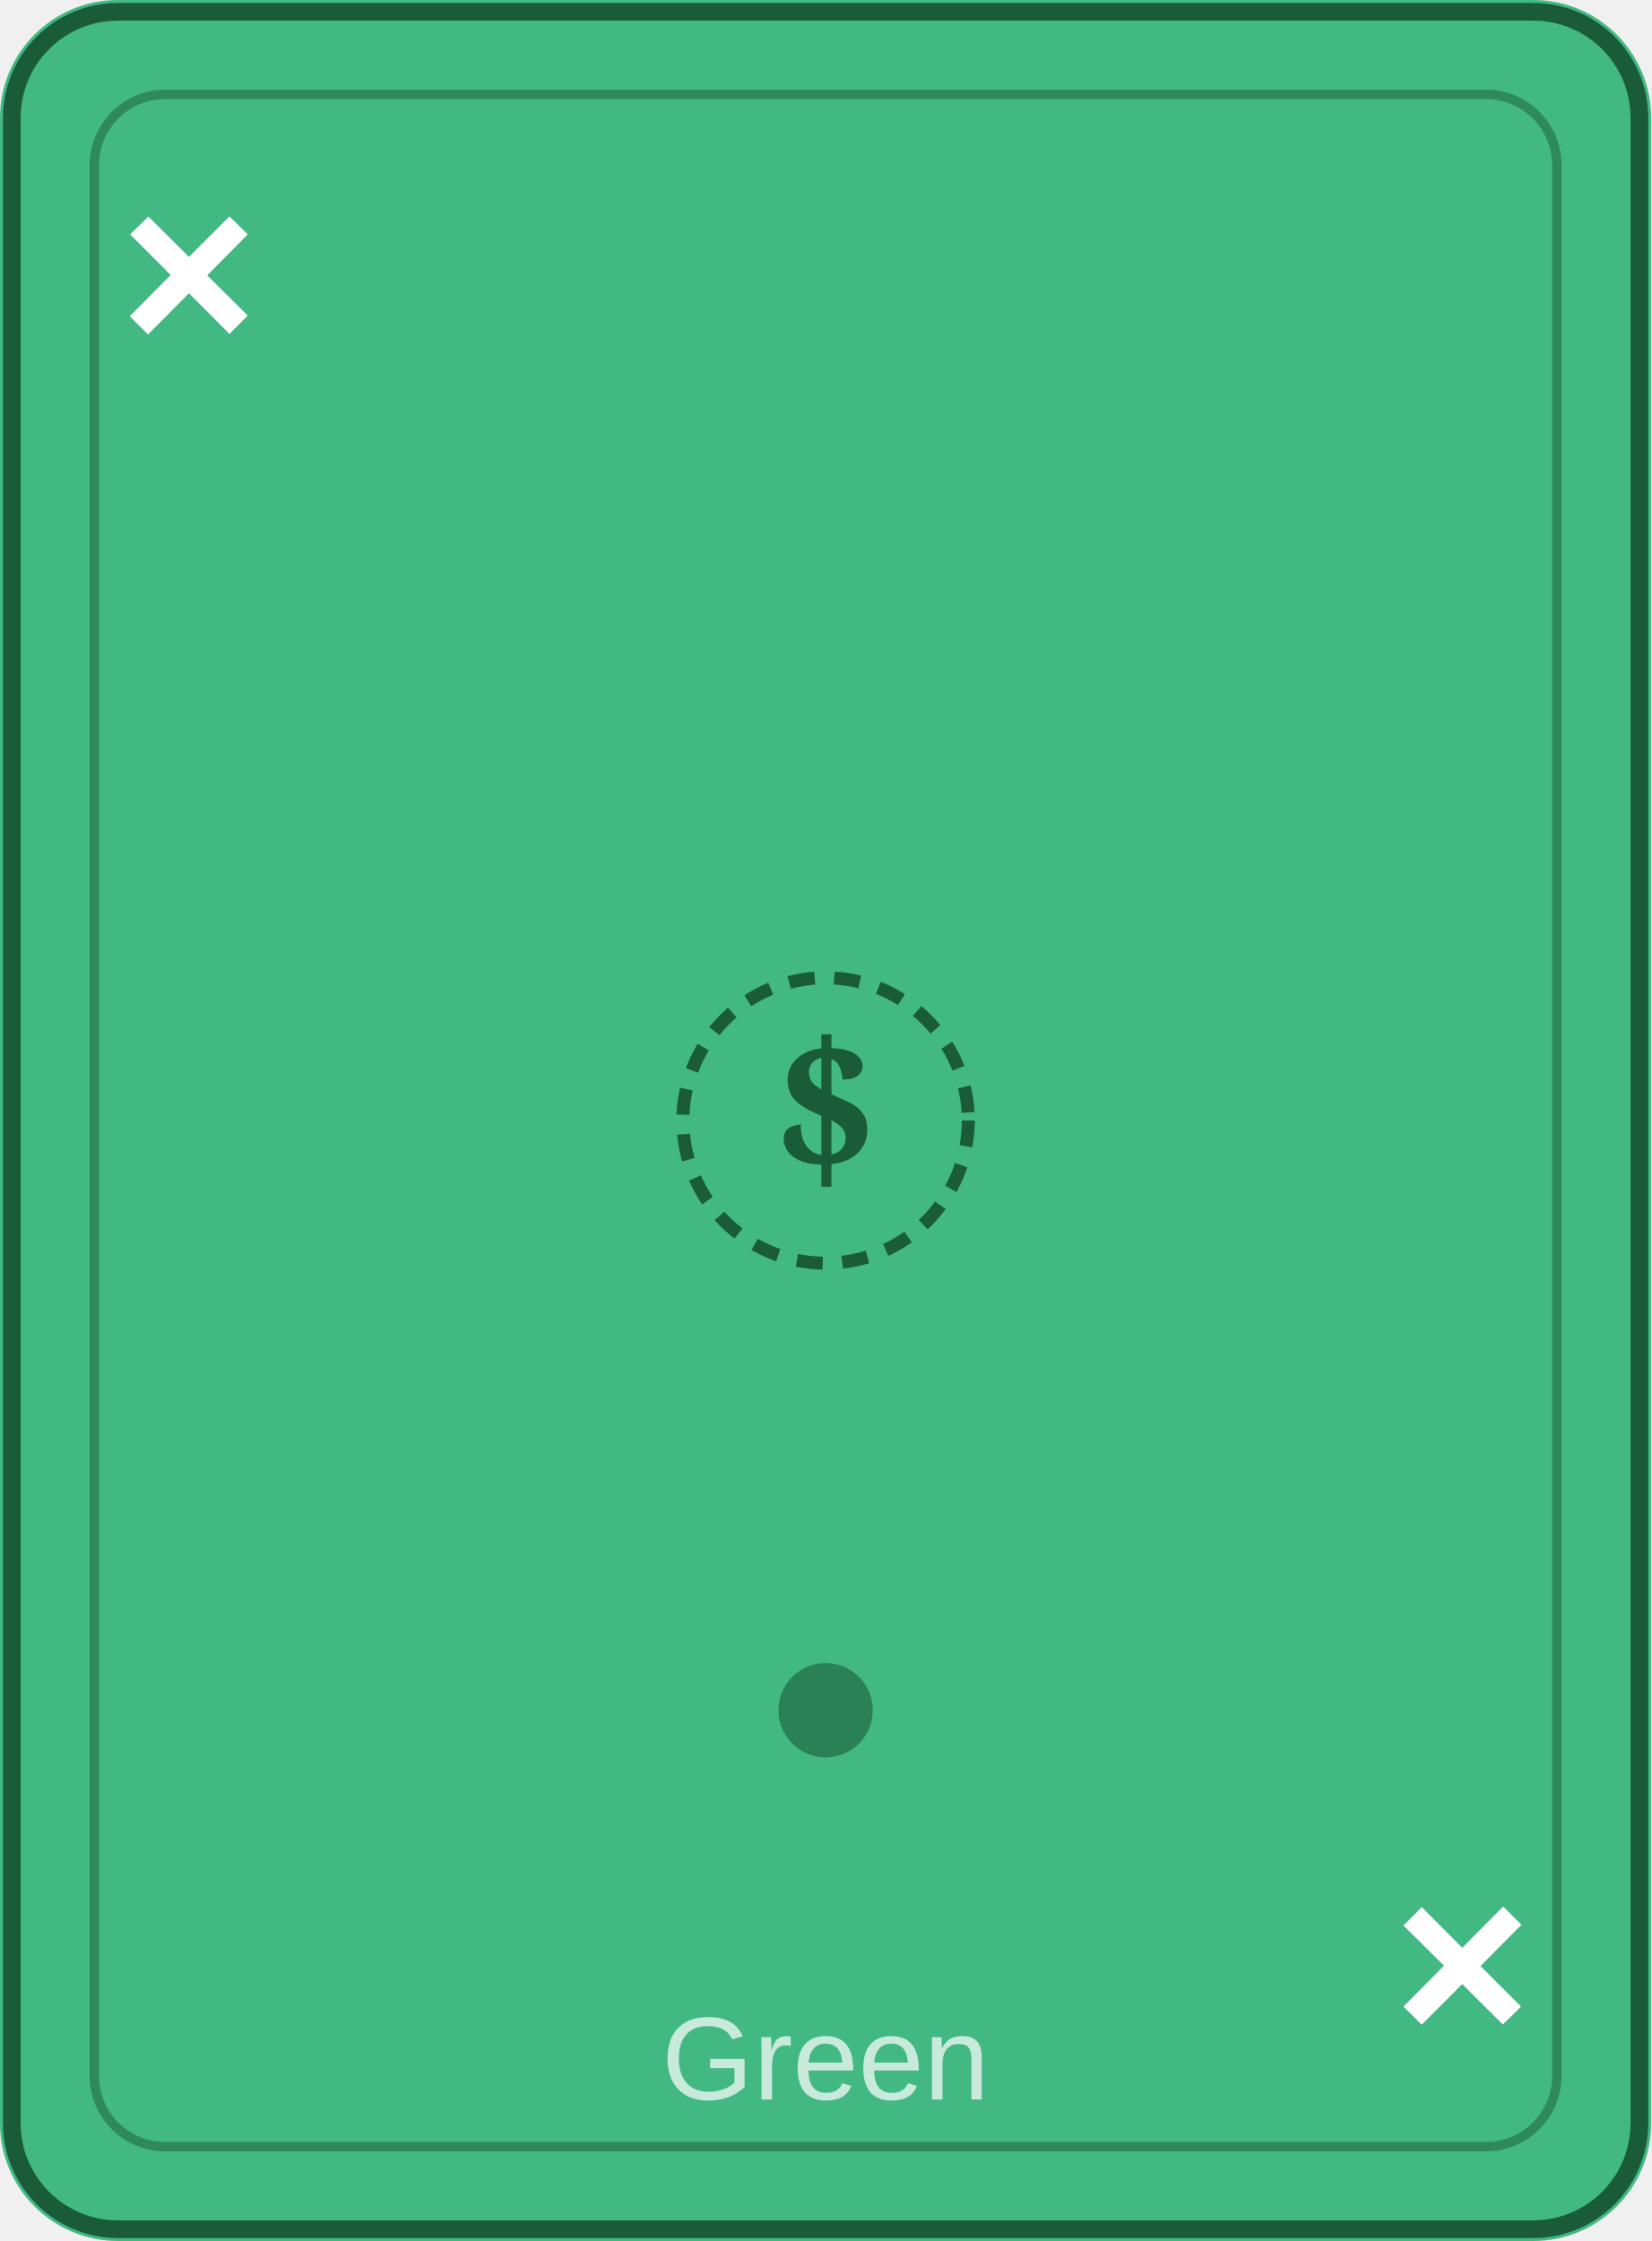
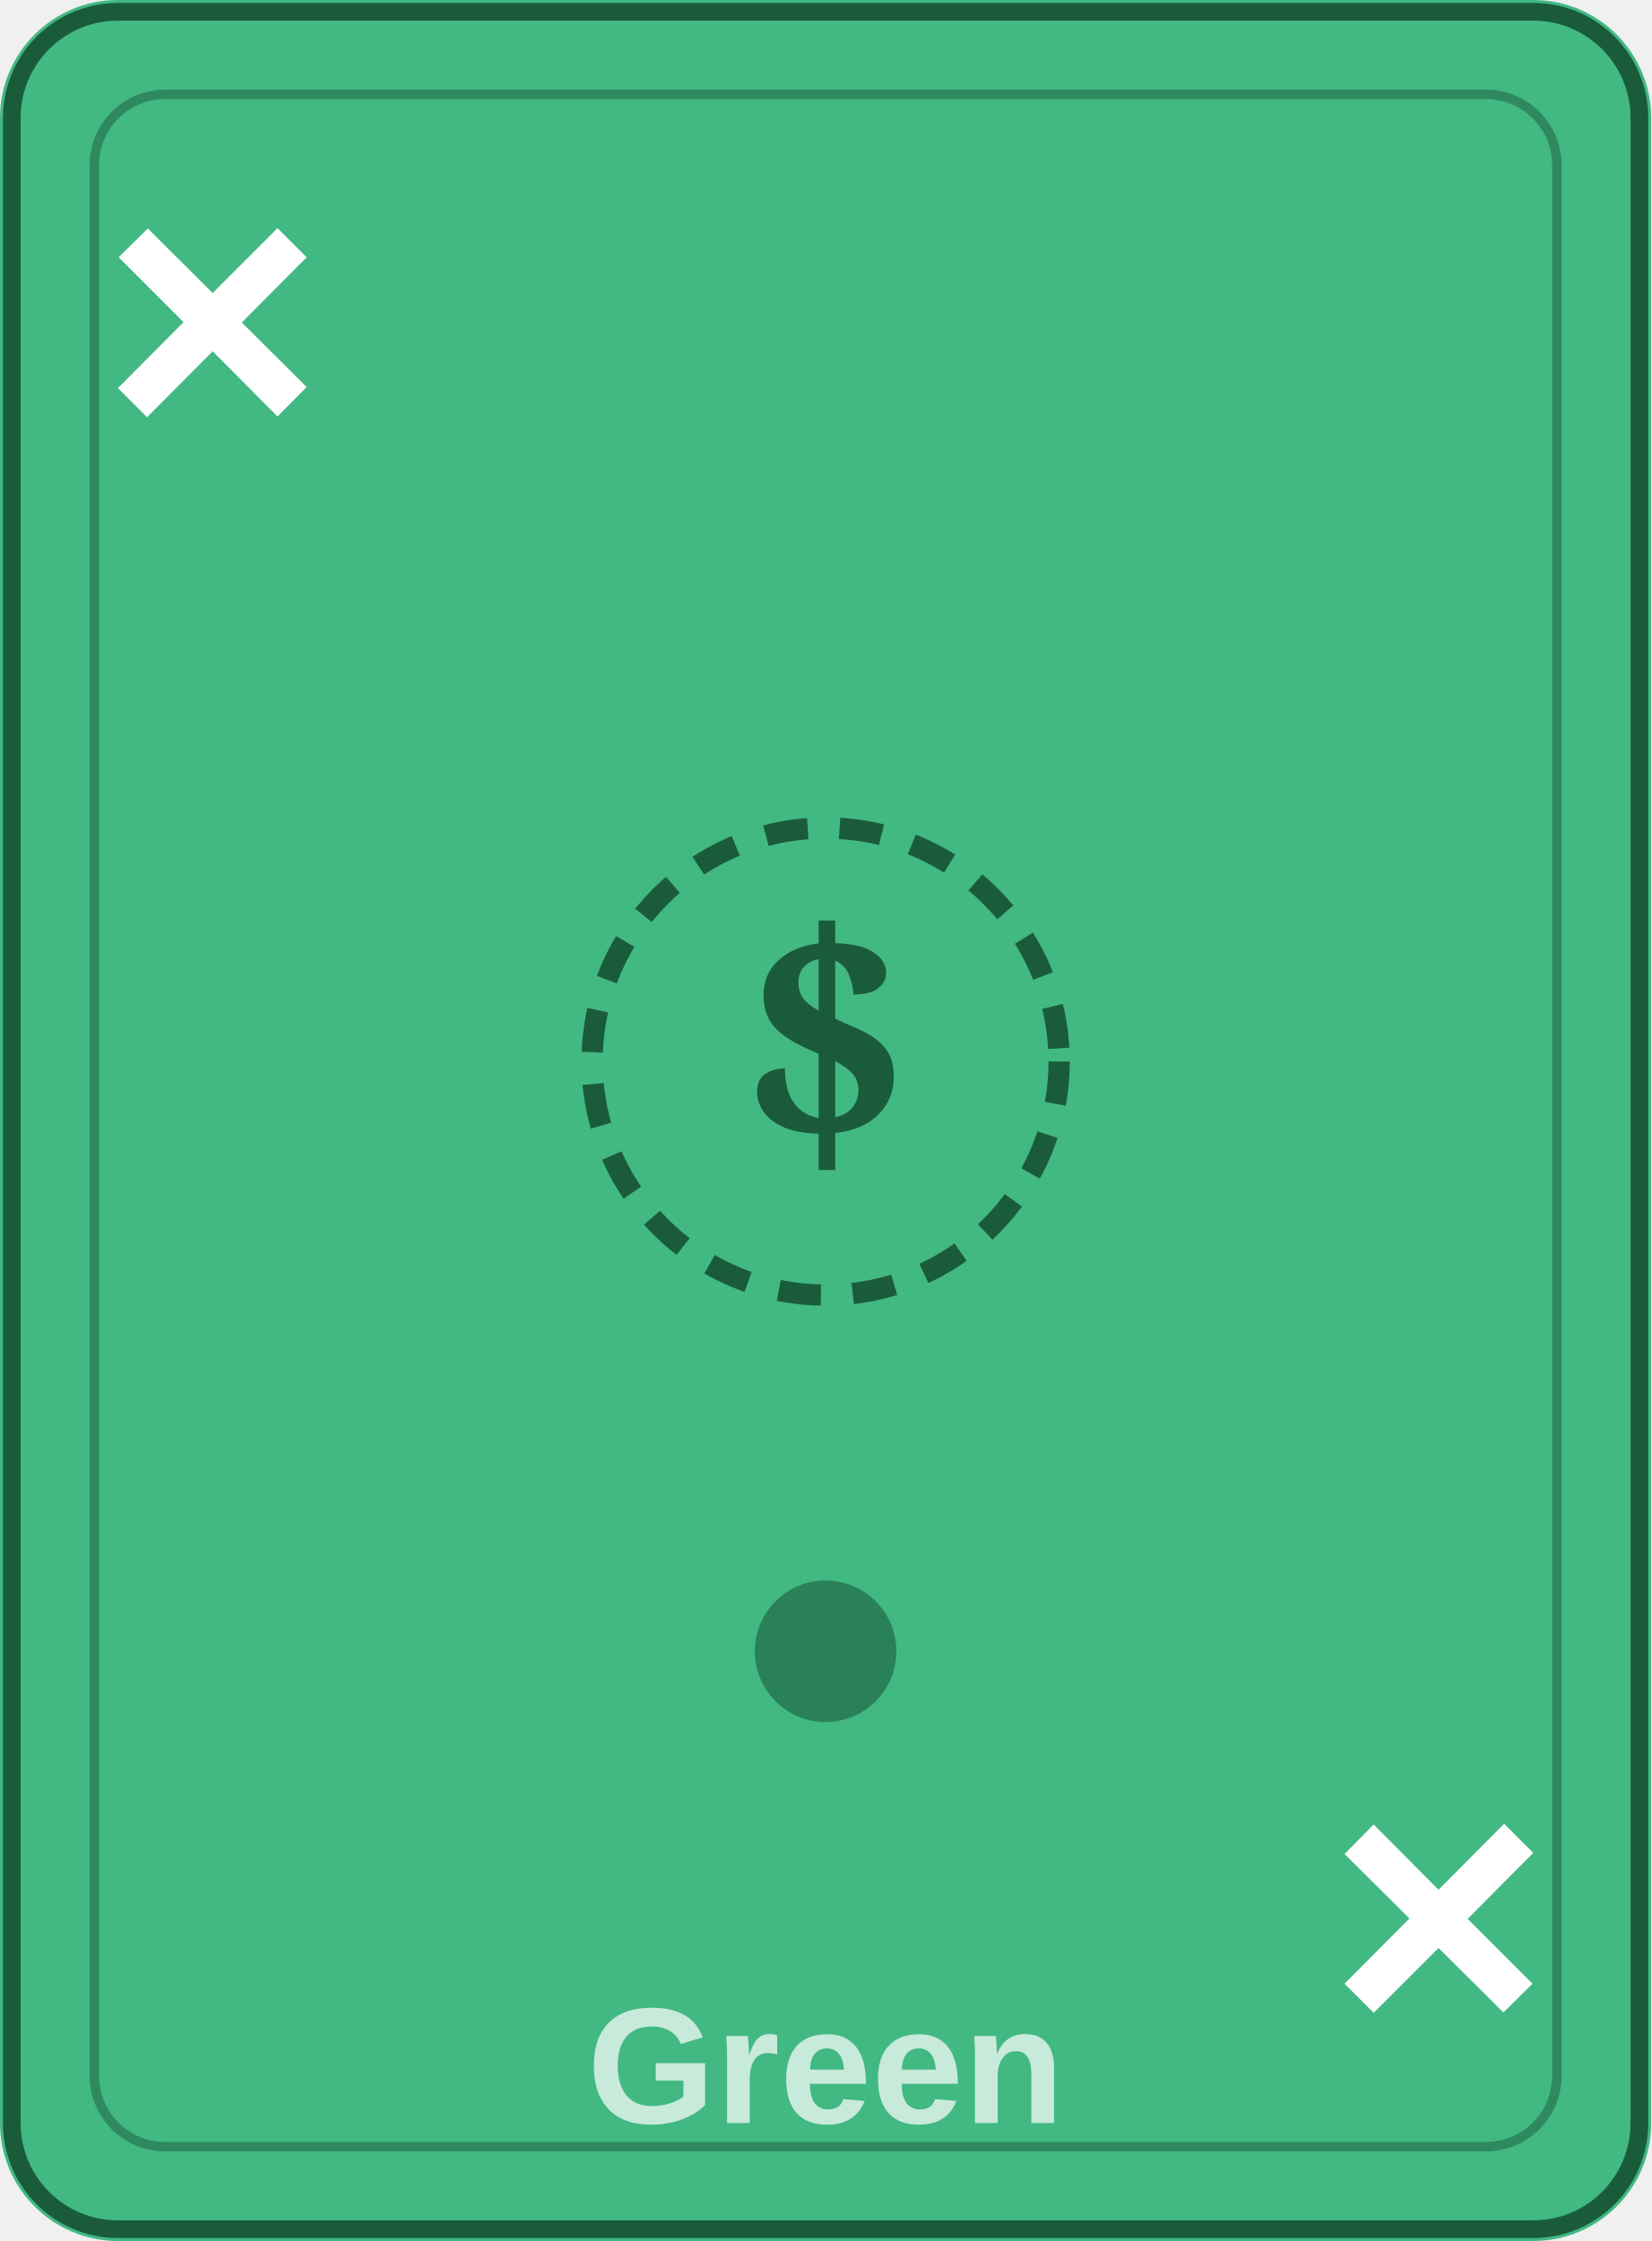
<svg xmlns="http://www.w3.org/2000/svg" width="140" height="190" viewBox="0 0 140 190">
  <rect width="140" height="190" rx="10" ry="10" fill="#42b883" />
  <rect x="1" y="1" width="138" height="188" rx="9" ry="9" fill="none" stroke="#1a5c3a" stroke-width="1.5" />
  <rect x="8" y="8" width="124" height="174" rx="6" ry="6" fill="none" stroke="#1a5c3a" stroke-width="0.8" opacity="0.5" />
-   <text x="16" y="30" font-family="Arial, sans-serif" font-size="20" font-weight="bold" text-anchor="middle" fill="#ffffff">×</text>
-   <text x="124" y="176" font-family="Arial, sans-serif" font-size="20" font-weight="bold" text-anchor="middle" fill="#ffffff" transform="rotate(180,124,168)">×</text>
-   <g transform="translate(70,95) scale(0.55)">
+   <text x="18" y="38" font-family="Arial, sans-serif" font-size="32" font-weight="bold" text-anchor="middle" fill="#ffffff">×</text>
+   <text x="122" y="172" font-family="Arial, sans-serif" font-size="32" font-weight="bold" text-anchor="middle" fill="#ffffff" transform="rotate(180,122,162)">×</text>
+   <g transform="translate(70,90) scale(0.9)">
    <circle cx="0" cy="0" r="22" fill="none" stroke="#1a5c3a" stroke-width="2" stroke-dasharray="4,3" />
    <text x="0" y="8" font-family="serif" font-size="28" font-weight="bold" text-anchor="middle" fill="#1a5c3a">$</text>
  </g>
-   <circle cx="70" cy="145" r="4" fill="#1a5c3a" opacity="0.6" />
-   <text x="70" y="178" font-family="Arial, sans-serif" font-size="10" text-anchor="middle" fill="#ffffff" opacity="0.7">Green</text>
+   <circle cx="70" cy="140" r="6" fill="#1a5c3a" opacity="0.6" />
+   <text x="70" y="180" font-family="Arial, sans-serif" font-size="14" font-weight="bold" text-anchor="middle" fill="#ffffff" opacity="0.7">Green</text>
</svg>
